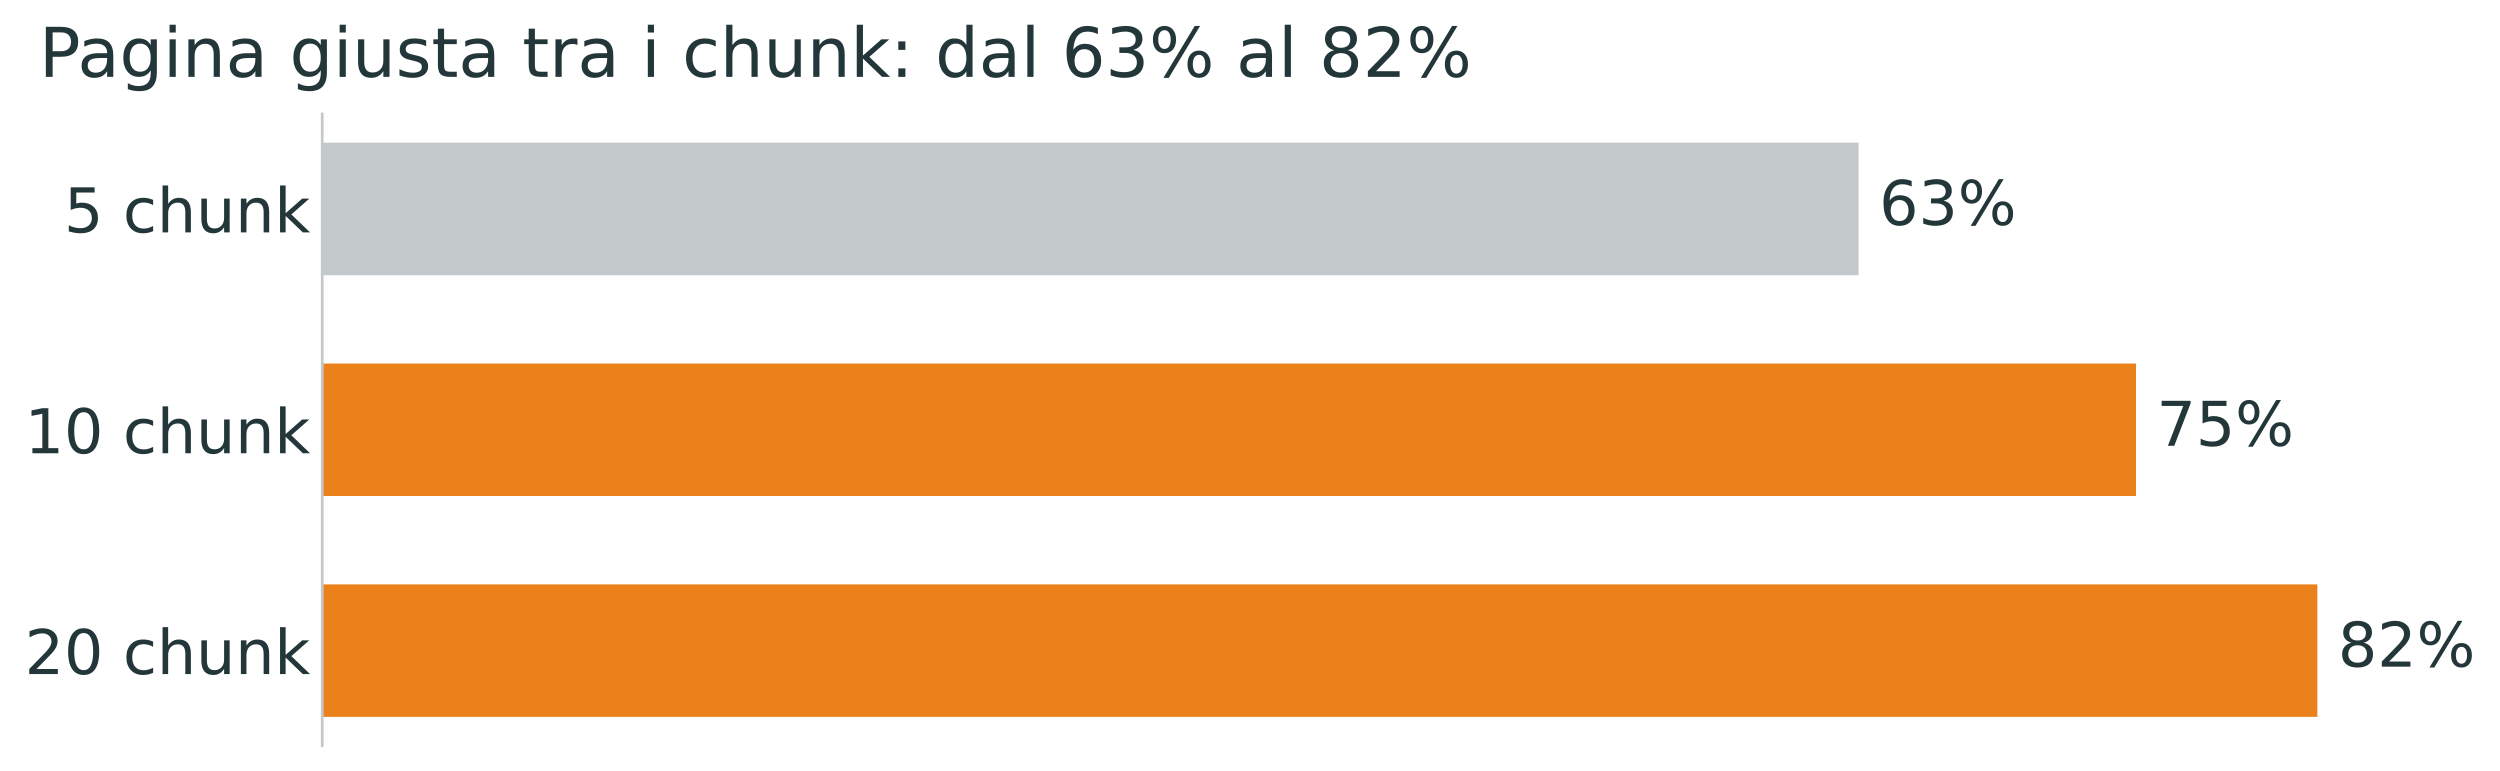
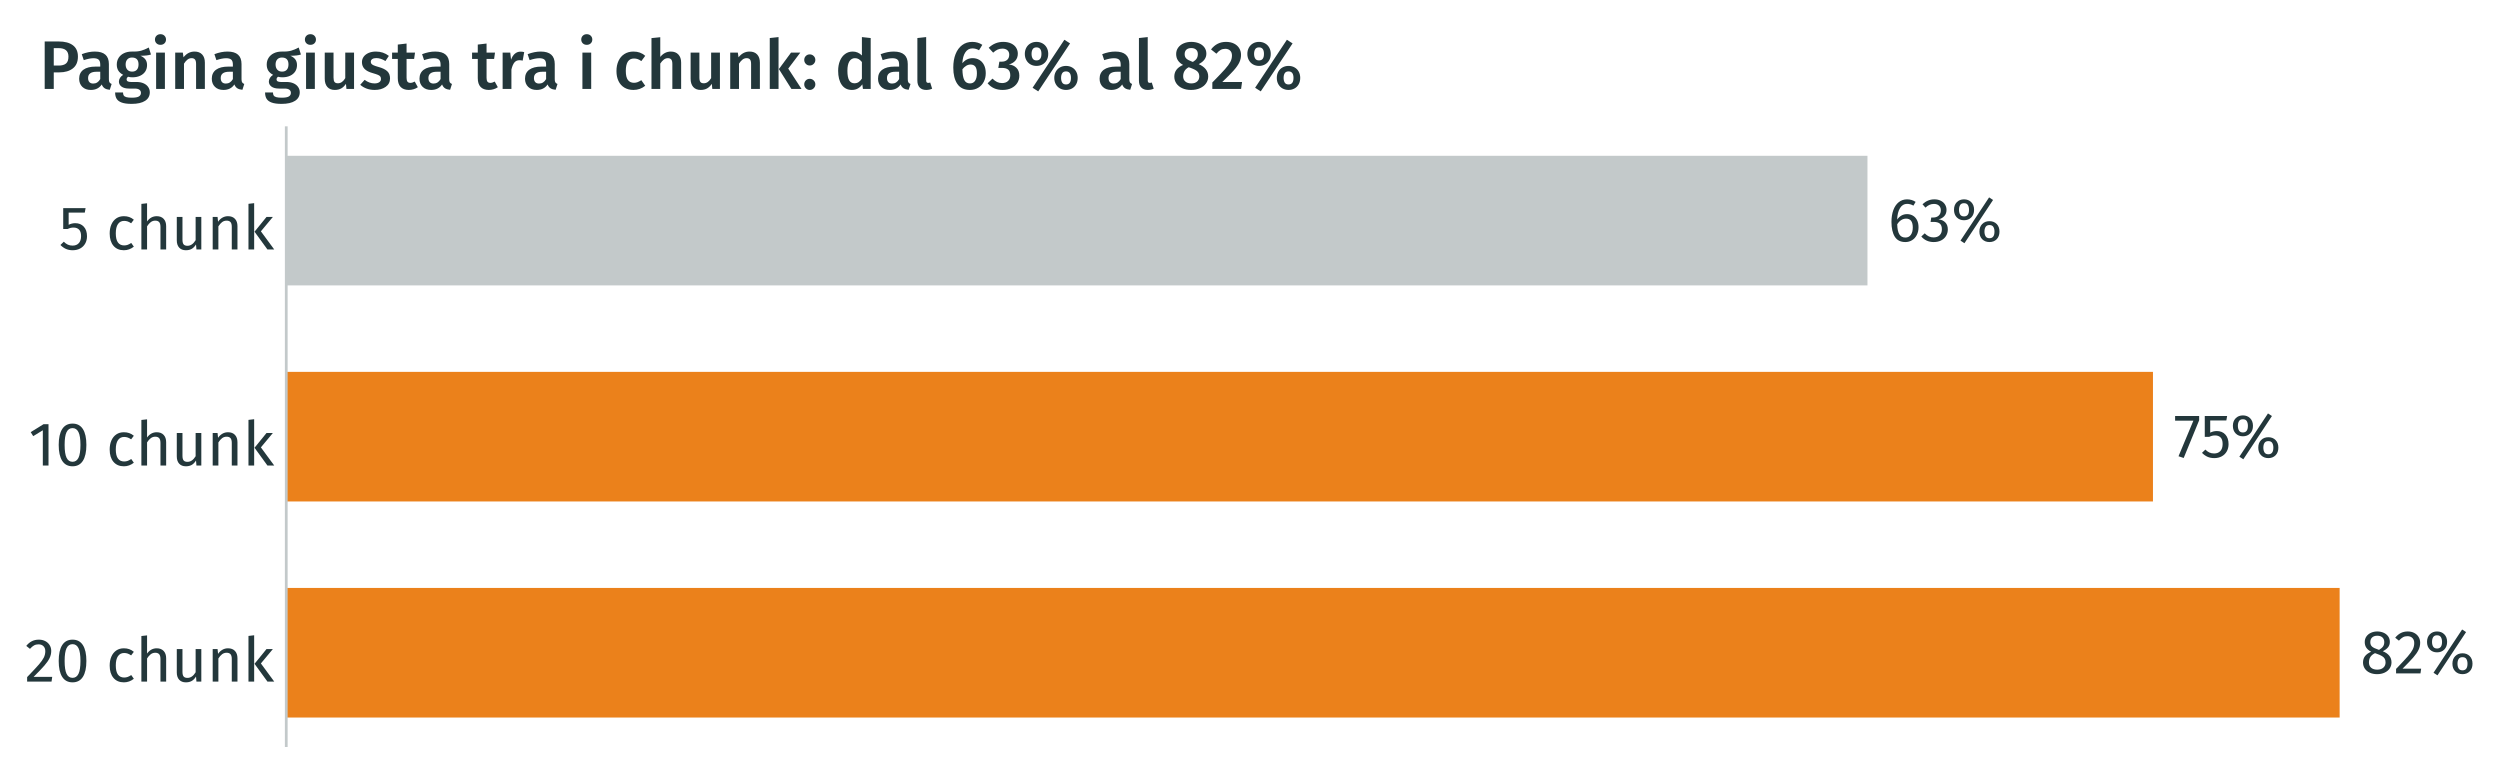
- <svg xmlns="http://www.w3.org/2000/svg" xmlns:xlink="http://www.w3.org/1999/xlink" width="728.286pt" height="224.4pt" viewBox="0 0 728.286 224.4" version="1.1">
+ <svg xmlns="http://www.w3.org/2000/svg" xmlns:xlink="http://www.w3.org/1999/xlink" width="728.248pt" height="224.4pt" viewBox="0 0 728.248 224.4" version="1.1">
  <defs>
    <style type="text/css">*{stroke-linejoin: round; stroke-linecap: butt}</style>
  </defs>
  <g id="figure_1">
    <g id="patch_1">
-       <path d="M 0 224.4  L 728.286 224.4  L 728.286 0  L 0 0  L 0 224.4  z " style="fill: none" />
+       <path d="M 0 224.4  L 728.248 224.4  L 728.248 0  L 0 0  L 0 224.4  z " style="fill: none" />
    </g>
    <g id="axes_1">
      <g id="patch_2">
-         <path d="M 93.868 217.2  L 704.139 217.2  L 704.139 33.202  L 93.868 33.202  L 93.868 217.2  z " style="fill: none" />
+         <path d="M 83.386 217.2  L 711.442 217.2  L 711.442 37.2  L 83.386 37.2  L 83.386 217.2  z " style="fill: none" />
      </g>
      <g id="patch_3">
-         <path d="M 93.868 41.566  L 541.431 41.566  L 541.431 80.166  L 93.868 80.166  z " clip-path="url(#pa145fee4ab)" style="fill: #c3c9ca" />
+         <path d="M 83.386 45.382  L 543.992 45.382  L 543.992 83.144  L 83.386 83.144  z " clip-path="url(#pa97e577c46)" style="fill: #c3c9ca" />
      </g>
      <g id="patch_4">
-         <path d="M 93.868 105.9  L 622.241 105.9  L 622.241 144.501  L 93.868 144.501  z " clip-path="url(#pa145fee4ab)" style="fill: #eb811b" />
+         <path d="M 83.386 108.319  L 627.157 108.319  L 627.157 146.081  L 83.386 146.081  z " clip-path="url(#pa97e577c46)" style="fill: #eb811b" />
      </g>
      <g id="patch_5">
-         <path d="M 93.868 170.235  L 675.079 170.235  L 675.079 208.836  L 93.868 208.836  z " clip-path="url(#pa145fee4ab)" style="fill: #eb811b" />
+         <path d="M 83.386 171.256  L 681.534 171.256  L 681.534 209.018  L 83.386 209.018  z " clip-path="url(#pa97e577c46)" style="fill: #eb811b" />
      </g>
      <g id="matplotlib.axis_1">
        <g id="ytick_1">
          <g id="line2d_1" />
          <g id="text_1">
-             <g style="fill: #23373b" transform="translate(18.6525 67.70459) scale(0.18 -0.18)">
+             <g style="fill: #23373b" transform="translate(17.13656 72.67827) scale(0.18 -0.18)">
              <defs>
-                 <path id="DejaVuSans-18" d="M 691 4666  L 3169 4666  L 3169 4134  L 1269 4134  L 1269 2991  Q 1406 3038 1543 3061  Q 1681 3084 1819 3084  Q 2600 3084 3056 2656  Q 3513 2228 3513 1497  Q 3513 744 3044 326  Q 2575 -91 1722 -91  Q 1428 -91 1123 -41  Q 819 9 494 109  L 494 744  Q 775 591 1075 516  Q 1375 441 1709 441  Q 2250 441 2565 725  Q 2881 1009 2881 1497  Q 2881 1984 2565 2268  Q 2250 2553 1709 2553  Q 1456 2553 1204 2497  Q 953 2441 691 2322  L 691 4666  z " transform="scale(0.015625)" />
-                 <path id="DejaVuSans-3" transform="scale(0.015625)" />
-                 <path id="DejaVuSans-46" d="M 3122 3366  L 3122 2828  Q 2878 2963 2633 3030  Q 2388 3097 2138 3097  Q 1578 3097 1268 2742  Q 959 2388 959 1747  Q 959 1106 1268 751  Q 1578 397 2138 397  Q 2388 397 2633 464  Q 2878 531 3122 666  L 3122 134  Q 2881 22 2623 -34  Q 2366 -91 2075 -91  Q 1284 -91 818 406  Q 353 903 353 1747  Q 353 2603 823 3093  Q 1294 3584 2113 3584  Q 2378 3584 2631 3529  Q 2884 3475 3122 3366  z " transform="scale(0.015625)" />
-                 <path id="DejaVuSans-4b" d="M 3513 2113  L 3513 0  L 2938 0  L 2938 2094  Q 2938 2591 2744 2837  Q 2550 3084 2163 3084  Q 1697 3084 1428 2787  Q 1159 2491 1159 1978  L 1159 0  L 581 0  L 581 4863  L 1159 4863  L 1159 2956  Q 1366 3272 1645 3428  Q 1925 3584 2291 3584  Q 2894 3584 3203 3211  Q 3513 2838 3513 2113  z " transform="scale(0.015625)" />
-                 <path id="DejaVuSans-58" d="M 544 1381  L 544 3500  L 1119 3500  L 1119 1403  Q 1119 906 1312 657  Q 1506 409 1894 409  Q 2359 409 2629 706  Q 2900 1003 2900 1516  L 2900 3500  L 3475 3500  L 3475 0  L 2900 0  L 2900 538  Q 2691 219 2414 64  Q 2138 -91 1772 -91  Q 1169 -91 856 284  Q 544 659 544 1381  z M 1991 3584  L 1991 3584  z " transform="scale(0.015625)" />
-                 <path id="DejaVuSans-51" d="M 3513 2113  L 3513 0  L 2938 0  L 2938 2094  Q 2938 2591 2744 2837  Q 2550 3084 2163 3084  Q 1697 3084 1428 2787  Q 1159 2491 1159 1978  L 1159 0  L 581 0  L 581 3500  L 1159 3500  L 1159 2956  Q 1366 3272 1645 3428  Q 1925 3584 2291 3584  Q 2894 3584 3203 3211  Q 3513 2838 3513 2113  z " transform="scale(0.015625)" />
-                 <path id="DejaVuSans-4e" d="M 581 4863  L 1159 4863  L 1159 1991  L 2875 3500  L 3609 3500  L 1753 1863  L 3688 0  L 2938 0  L 1159 1709  L 1159 0  L 581 0  L 581 4863  z " transform="scale(0.015625)" />
+                 <path id="FiraSans-Regular-88c" d="M 2688 3821  L 1018 3821  L 1018 2560  Q 1344 2726 1702 2726  Q 2253 2726 2585 2364  Q 2918 2003 2918 1370  Q 2918 947 2732 617  Q 2547 288 2211 105  Q 1875 -77 1434 -77  Q 1043 -77 736 60  Q 429 198 166 467  L 512 806  Q 717 602 934 502  Q 1152 403 1427 403  Q 1837 403 2070 659  Q 2304 915 2304 1382  Q 2304 1850 2093 2061  Q 1882 2272 1523 2272  Q 1357 2272 1216 2237  Q 1075 2202 915 2125  L 454 2125  L 454 4282  L 2771 4282  L 2688 3821  z " transform="scale(0.015625)" />
+                 <path id="FiraSans-Regular-3" transform="scale(0.015625)" />
+                 <path id="FiraSans-Regular-18c" d="M 1837 3450  Q 2138 3450 2387 3363  Q 2637 3277 2867 3085  L 2586 2714  Q 2406 2842 2236 2902  Q 2067 2963 1862 2963  Q 1453 2963 1225 2636  Q 998 2310 998 1670  Q 998 1030 1222 726  Q 1446 422 1862 422  Q 2061 422 2227 483  Q 2394 544 2598 678  L 2867 294  Q 2406 -77 1837 -77  Q 1152 -77 758 384  Q 365 845 365 1658  Q 365 2195 544 2598  Q 723 3002 1052 3226  Q 1382 3450 1837 3450  z " transform="scale(0.015625)" />
+                 <path id="FiraSans-Regular-1ee" d="M 2176 3450  Q 2637 3450 2896 3174  Q 3155 2899 3155 2419  L 3155 0  L 2566 0  L 2566 2336  Q 2566 2694 2428 2841  Q 2291 2989 2029 2989  Q 1766 2989 1561 2835  Q 1357 2682 1178 2400  L 1178 0  L 589 0  L 589 4723  L 1178 4787  L 1178 2906  Q 1574 3450 2176 3450  z " transform="scale(0.015625)" />
+                 <path id="FiraSans-Regular-2b2" d="M 3091 0  L 2586 0  L 2541 525  Q 2349 211 2099 67  Q 1850 -77 1491 -77  Q 1050 -77 800 192  Q 550 461 550 954  L 550 3373  L 1139 3373  L 1139 1018  Q 1139 672 1260 528  Q 1382 384 1658 384  Q 2150 384 2502 966  L 2502 3373  L 3091 3373  L 3091 0  z " transform="scale(0.015625)" />
+                 <path id="FiraSans-Regular-236" d="M 2176 3450  Q 2637 3450 2896 3174  Q 3155 2899 3155 2419  L 3155 0  L 2566 0  L 2566 2336  Q 2566 2694 2432 2841  Q 2298 2989 2035 2989  Q 1766 2989 1561 2835  Q 1357 2682 1178 2394  L 1178 0  L 589 0  L 589 3373  L 1094 3373  L 1146 2874  Q 1325 3142 1590 3296  Q 1856 3450 2176 3450  z " transform="scale(0.015625)" />
+                 <path id="FiraSans-Regular-218" d="M 1178 0  L 589 0  L 589 4730  L 1178 4800  L 1178 0  z M 1875 1882  L 3258 0  L 2554 0  L 1216 1843  L 2458 3373  L 3117 3373  L 1875 1882  z " transform="scale(0.015625)" />
              </defs>
-               <use xlink:href="#DejaVuSans-18" />
-               <use xlink:href="#DejaVuSans-3" transform="translate(63.625 0)" />
-               <use xlink:href="#DejaVuSans-46" transform="translate(95.40625 0)" />
-               <use xlink:href="#DejaVuSans-4b" transform="translate(150.3906 0)" />
-               <use xlink:href="#DejaVuSans-58" transform="translate(213.7656 0)" />
-               <use xlink:href="#DejaVuSans-51" transform="translate(277.1406 0)" />
-               <use xlink:href="#DejaVuSans-4e" transform="translate(340.5156 0)" />
+               <use xlink:href="#FiraSans-Regular-88c" />
+               <use xlink:href="#FiraSans-Regular-3" transform="translate(50.09375 0)" />
+               <use xlink:href="#FiraSans-Regular-18c" transform="translate(76.59375 0)" />
+               <use xlink:href="#FiraSans-Regular-1ee" transform="translate(124.3906 0)" />
+               <use xlink:href="#FiraSans-Regular-2b2" transform="translate(182.2969 0)" />
+               <use xlink:href="#FiraSans-Regular-236" transform="translate(239.7969 0)" />
+               <use xlink:href="#FiraSans-Regular-218" transform="translate(297.7031 0)" />
            </g>
          </g>
        </g>
        <g id="ytick_2">
          <g id="line2d_2" />
          <g id="text_2">
-             <g style="fill: #23373b" transform="translate(7.2 132.0394) scale(0.18 -0.18)">
+             <g style="fill: #23373b" transform="translate(8.316563 135.615) scale(0.18 -0.18)">
              <defs>
-                 <path id="DejaVuSans-14" d="M 794 531  L 1825 531  L 1825 4091  L 703 3866  L 703 4441  L 1819 4666  L 2450 4666  L 2450 531  L 3481 531  L 3481 0  L 794 0  L 794 531  z " transform="scale(0.015625)" />
-                 <path id="DejaVuSans-13" d="M 2034 4250  Q 1547 4250 1301 3770  Q 1056 3291 1056 2328  Q 1056 1369 1301 889  Q 1547 409 2034 409  Q 2525 409 2770 889  Q 3016 1369 3016 2328  Q 3016 3291 2770 3770  Q 2525 4250 2034 4250  z M 2034 4750  Q 2819 4750 3233 4129  Q 3647 3509 3647 2328  Q 3647 1150 3233 529  Q 2819 -91 2034 -91  Q 1250 -91 836 529  Q 422 1150 422 2328  Q 422 3509 836 4129  Q 1250 4750 2034 4750  z " transform="scale(0.015625)" />
+                 <path id="FiraSans-Regular-87c" d="M 2067 0  L 1478 0  L 1478 3654  L 480 3046  L 224 3462  L 1549 4282  L 2067 4282  L 2067 0  z " transform="scale(0.015625)" />
+                 <path id="FiraSans-Regular-874" d="M 1786 4346  Q 2496 4346 2857 3779  Q 3219 3213 3219 2138  Q 3219 1062 2857 492  Q 2496 -77 1786 -77  Q 1075 -77 713 492  Q 352 1062 352 2138  Q 352 3213 713 3779  Q 1075 4346 1786 4346  z M 1786 3878  Q 1370 3878 1168 3468  Q 966 3059 966 2138  Q 966 1216 1168 803  Q 1370 390 1786 390  Q 2195 390 2400 803  Q 2605 1216 2605 2138  Q 2605 3053 2400 3465  Q 2195 3878 1786 3878  z " transform="scale(0.015625)" />
              </defs>
-               <use xlink:href="#DejaVuSans-14" />
-               <use xlink:href="#DejaVuSans-13" transform="translate(63.625 0)" />
-               <use xlink:href="#DejaVuSans-3" transform="translate(127.25 0)" />
-               <use xlink:href="#DejaVuSans-46" transform="translate(159.0312 0)" />
-               <use xlink:href="#DejaVuSans-4b" transform="translate(214.0156 0)" />
-               <use xlink:href="#DejaVuSans-58" transform="translate(277.3906 0)" />
-               <use xlink:href="#DejaVuSans-51" transform="translate(340.7656 0)" />
-               <use xlink:href="#DejaVuSans-4e" transform="translate(404.1406 0)" />
+               <use xlink:href="#FiraSans-Regular-87c" />
+               <use xlink:href="#FiraSans-Regular-874" transform="translate(43.29688 0)" />
+               <use xlink:href="#FiraSans-Regular-3" transform="translate(99.09375 0)" />
+               <use xlink:href="#FiraSans-Regular-18c" transform="translate(125.5938 0)" />
+               <use xlink:href="#FiraSans-Regular-1ee" transform="translate(173.3906 0)" />
+               <use xlink:href="#FiraSans-Regular-2b2" transform="translate(231.2969 0)" />
+               <use xlink:href="#FiraSans-Regular-236" transform="translate(288.7969 0)" />
+               <use xlink:href="#FiraSans-Regular-218" transform="translate(346.7031 0)" />
            </g>
          </g>
        </g>
        <g id="ytick_3">
          <g id="line2d_3" />
          <g id="text_3">
-             <g style="fill: #23373b" transform="translate(7.2 196.3742) scale(0.18 -0.18)">
+             <g style="fill: #23373b" transform="translate(7.2 198.5517) scale(0.18 -0.18)">
              <defs>
-                 <path id="DejaVuSans-15" d="M 1228 531  L 3431 531  L 3431 0  L 469 0  L 469 531  Q 828 903 1448 1529  Q 2069 2156 2228 2338  Q 2531 2678 2651 2914  Q 2772 3150 2772 3378  Q 2772 3750 2511 3984  Q 2250 4219 1831 4219  Q 1534 4219 1204 4116  Q 875 4013 500 3803  L 500 4441  Q 881 4594 1212 4672  Q 1544 4750 1819 4750  Q 2544 4750 2975 4387  Q 3406 4025 3406 3419  Q 3406 3131 3298 2873  Q 3191 2616 2906 2266  Q 2828 2175 2409 1742  Q 1991 1309 1228 531  z " transform="scale(0.015625)" />
+                 <path id="FiraSans-Regular-880" d="M 1459 4346  Q 1843 4346 2134 4192  Q 2426 4038 2586 3772  Q 2746 3507 2746 3174  Q 2746 2784 2570 2425  Q 2394 2067 2029 1651  Q 1664 1235 922 493  L 2848 493  L 2778 0  L 250 0  L 250 467  Q 1107 1357 1465 1769  Q 1824 2182 1977 2489  Q 2131 2797 2131 3149  Q 2131 3482 1939 3670  Q 1747 3859 1427 3859  Q 1165 3859 966 3750  Q 768 3642 544 3392  L 160 3699  Q 422 4026 742 4186  Q 1062 4346 1459 4346  z " transform="scale(0.015625)" />
              </defs>
-               <use xlink:href="#DejaVuSans-15" />
-               <use xlink:href="#DejaVuSans-13" transform="translate(63.625 0)" />
-               <use xlink:href="#DejaVuSans-3" transform="translate(127.25 0)" />
-               <use xlink:href="#DejaVuSans-46" transform="translate(159.0312 0)" />
-               <use xlink:href="#DejaVuSans-4b" transform="translate(214.0156 0)" />
-               <use xlink:href="#DejaVuSans-58" transform="translate(277.3906 0)" />
-               <use xlink:href="#DejaVuSans-51" transform="translate(340.7656 0)" />
-               <use xlink:href="#DejaVuSans-4e" transform="translate(404.1406 0)" />
+               <use xlink:href="#FiraSans-Regular-880" />
+               <use xlink:href="#FiraSans-Regular-874" transform="translate(49.5 0)" />
+               <use xlink:href="#FiraSans-Regular-3" transform="translate(105.2969 0)" />
+               <use xlink:href="#FiraSans-Regular-18c" transform="translate(131.7969 0)" />
+               <use xlink:href="#FiraSans-Regular-1ee" transform="translate(179.5938 0)" />
+               <use xlink:href="#FiraSans-Regular-2b2" transform="translate(237.5 0)" />
+               <use xlink:href="#FiraSans-Regular-236" transform="translate(295 0)" />
+               <use xlink:href="#FiraSans-Regular-218" transform="translate(352.9062 0)" />
            </g>
          </g>
        </g>
      </g>
      <g id="patch_6">
-         <path d="M 93.868 217.2  L 93.868 33.202  " style="fill: none; stroke: #c3c9ca; stroke-width: 0.8; stroke-linejoin: miter; stroke-linecap: square" />
+         <path d="M 83.386 217.2  L 83.386 37.2  " style="fill: none; stroke: #c3c9ca; stroke-width: 0.8; stroke-linejoin: miter; stroke-linecap: square" />
      </g>
      <g id="text_4">
-         <g style="fill: #23373b" transform="translate(547.4313 65.54178) scale(0.18 -0.18)">
+         <g style="fill: #23373b" transform="translate(549.9921 70.29327) scale(0.18 -0.18)">
          <defs>
-             <path id="DejaVuSans-19" d="M 2113 2584  Q 1688 2584 1439 2293  Q 1191 2003 1191 1497  Q 1191 994 1439 701  Q 1688 409 2113 409  Q 2538 409 2786 701  Q 3034 994 3034 1497  Q 3034 2003 2786 2293  Q 2538 2584 2113 2584  z M 3366 4563  L 3366 3988  Q 3128 4100 2886 4159  Q 2644 4219 2406 4219  Q 1781 4219 1451 3797  Q 1122 3375 1075 2522  Q 1259 2794 1537 2939  Q 1816 3084 2150 3084  Q 2853 3084 3261 2657  Q 3669 2231 3669 1497  Q 3669 778 3244 343  Q 2819 -91 2113 -91  Q 1303 -91 875 529  Q 447 1150 447 2328  Q 447 3434 972 4092  Q 1497 4750 2381 4750  Q 2619 4750 2861 4703  Q 3103 4656 3366 4563  z " transform="scale(0.015625)" />
-             <path id="DejaVuSans-16" d="M 2597 2516  Q 3050 2419 3304 2112  Q 3559 1806 3559 1356  Q 3559 666 3084 287  Q 2609 -91 1734 -91  Q 1441 -91 1130 -33  Q 819 25 488 141  L 488 750  Q 750 597 1062 519  Q 1375 441 1716 441  Q 2309 441 2620 675  Q 2931 909 2931 1356  Q 2931 1769 2642 2001  Q 2353 2234 1838 2234  L 1294 2234  L 1294 2753  L 1863 2753  Q 2328 2753 2575 2939  Q 2822 3125 2822 3475  Q 2822 3834 2567 4026  Q 2313 4219 1838 4219  Q 1578 4219 1281 4162  Q 984 4106 628 3988  L 628 4550  Q 988 4650 1302 4700  Q 1616 4750 1894 4750  Q 2613 4750 3031 4423  Q 3450 4097 3450 3541  Q 3450 3153 3228 2886  Q 3006 2619 2597 2516  z " transform="scale(0.015625)" />
-             <path id="DejaVuSans-8" d="M 4653 2053  Q 4381 2053 4226 1822  Q 4072 1591 4072 1178  Q 4072 772 4226 539  Q 4381 306 4653 306  Q 4919 306 5073 539  Q 5228 772 5228 1178  Q 5228 1588 5073 1820  Q 4919 2053 4653 2053  z M 4653 2450  Q 5147 2450 5437 2106  Q 5728 1763 5728 1178  Q 5728 594 5436 251  Q 5144 -91 4653 -91  Q 4153 -91 3862 251  Q 3572 594 3572 1178  Q 3572 1766 3864 2108  Q 4156 2450 4653 2450  z M 1428 4353  Q 1159 4353 1004 4120  Q 850 3888 850 3481  Q 850 3069 1003 2837  Q 1156 2606 1428 2606  Q 1700 2606 1854 2837  Q 2009 3069 2009 3481  Q 2009 3884 1853 4118  Q 1697 4353 1428 4353  z M 4250 4750  L 4750 4750  L 1831 -91  L 1331 -91  L 4250 4750  z M 1428 4750  Q 1922 4750 2215 4408  Q 2509 4066 2509 3481  Q 2509 2891 2217 2550  Q 1925 2209 1428 2209  Q 931 2209 642 2551  Q 353 2894 353 3481  Q 353 4063 643 4406  Q 934 4750 1428 4750  z " transform="scale(0.015625)" />
+             <path id="FiraSans-Regular-890" d="M 1971 2816  Q 2298 2816 2566 2662  Q 2835 2509 2995 2201  Q 3155 1894 3155 1453  Q 3155 998 2972 649  Q 2790 301 2480 112  Q 2170 -77 1792 -77  Q 1043 -77 697 476  Q 352 1030 352 2010  Q 352 2707 547 3235  Q 742 3763 1107 4054  Q 1472 4346 1971 4346  Q 2458 4346 2854 4083  L 2624 3693  Q 2323 3878 1965 3878  Q 1504 3878 1235 3436  Q 966 2995 941 2253  Q 1338 2816 1971 2816  z M 1792 390  Q 2163 390 2361 672  Q 2560 954 2560 1434  Q 2560 2349 1869 2349  Q 1587 2349 1350 2192  Q 1114 2035 947 1760  Q 966 1056 1168 723  Q 1370 390 1792 390  z " transform="scale(0.015625)" />
+             <path id="FiraSans-Regular-884" d="M 1440 4346  Q 1837 4346 2121 4198  Q 2406 4051 2556 3801  Q 2707 3552 2707 3258  Q 2707 2867 2480 2614  Q 2253 2362 1875 2272  Q 2304 2234 2573 1965  Q 2842 1696 2842 1235  Q 2842 864 2662 563  Q 2483 262 2150 92  Q 1818 -77 1382 -77  Q 992 -77 665 67  Q 339 211 96 499  L 448 826  Q 659 608 880 505  Q 1101 403 1363 403  Q 1766 403 1996 630  Q 2227 858 2227 1242  Q 2227 1664 2009 1837  Q 1792 2010 1376 2010  L 1056 2010  L 1126 2464  L 1344 2464  Q 1677 2464 1897 2662  Q 2118 2861 2118 3219  Q 2118 3520 1926 3696  Q 1734 3872 1408 3872  Q 1158 3872 950 3782  Q 742 3693 525 3488  L 218 3840  Q 762 4346 1440 4346  z " transform="scale(0.015625)" />
+             <path id="FiraSans-Regular-9d2" d="M 4333 4282  L 1370 -198  L 960 70  L 3923 4550  L 4333 4282  z M 1325 4346  Q 1786 4346 2077 4051  Q 2368 3757 2368 3264  Q 2368 2771 2077 2476  Q 1786 2182 1325 2182  Q 870 2182 579 2476  Q 288 2771 288 3264  Q 288 3757 579 4051  Q 870 4346 1325 4346  z M 1325 3949  Q 1043 3949 924 3757  Q 806 3565 806 3264  Q 806 2970 924 2774  Q 1043 2579 1325 2579  Q 1843 2579 1843 3264  Q 1843 3558 1728 3753  Q 1613 3949 1325 3949  z M 3962 2086  Q 4422 2086 4710 1792  Q 4998 1498 4998 1005  Q 4998 512 4710 217  Q 4422 -77 3962 -77  Q 3501 -77 3209 217  Q 2918 512 2918 1005  Q 2918 1498 3209 1792  Q 3501 2086 3962 2086  z M 3962 1683  Q 3680 1683 3561 1494  Q 3443 1306 3443 1005  Q 3443 710 3561 515  Q 3680 320 3962 320  Q 4480 320 4480 1005  Q 4480 1299 4365 1491  Q 4250 1683 3962 1683  z " transform="scale(0.015625)" />
          </defs>
-           <use xlink:href="#DejaVuSans-19" />
-           <use xlink:href="#DejaVuSans-16" transform="translate(63.625 0)" />
-           <use xlink:href="#DejaVuSans-8" transform="translate(127.25 0)" />
+           <use xlink:href="#FiraSans-Regular-890" />
+           <use xlink:href="#FiraSans-Regular-884" transform="translate(52.29688 0)" />
+           <use xlink:href="#FiraSans-Regular-9d2" transform="translate(102.2031 0)" />
        </g>
      </g>
      <g id="text_5">
-         <g style="fill: #23373b" transform="translate(628.2413 129.8766) scale(0.18 -0.18)">
+         <g style="fill: #23373b" transform="translate(633.1571 133.23) scale(0.18 -0.18)">
          <defs>
-             <path id="DejaVuSans-1a" d="M 525 4666  L 3525 4666  L 3525 4397  L 1831 0  L 1172 0  L 2766 4134  L 525 4134  L 525 4666  z " transform="scale(0.015625)" />
+             <path id="FiraSans-Regular-894" d="M 2650 3840  L 1050 -64  L 512 115  L 2054 3802  L 160 3802  L 160 4282  L 2650 4282  L 2650 3840  z " transform="scale(0.015625)" />
          </defs>
-           <use xlink:href="#DejaVuSans-1a" />
-           <use xlink:href="#DejaVuSans-18" transform="translate(63.625 0)" />
-           <use xlink:href="#DejaVuSans-8" transform="translate(127.25 0)" />
+           <use xlink:href="#FiraSans-Regular-894" />
+           <use xlink:href="#FiraSans-Regular-88c" transform="translate(43.40625 0)" />
+           <use xlink:href="#FiraSans-Regular-9d2" transform="translate(91.5 0)" />
        </g>
      </g>
      <g id="text_6">
-         <g style="fill: #23373b" transform="translate(681.0786 194.2113) scale(0.18 -0.18)">
+         <g style="fill: #23373b" transform="translate(687.5341 196.1667) scale(0.18 -0.18)">
          <defs>
-             <path id="DejaVuSans-1b" d="M 2034 2216  Q 1584 2216 1326 1975  Q 1069 1734 1069 1313  Q 1069 891 1326 650  Q 1584 409 2034 409  Q 2484 409 2743 651  Q 3003 894 3003 1313  Q 3003 1734 2745 1975  Q 2488 2216 2034 2216  z M 1403 2484  Q 997 2584 770 2862  Q 544 3141 544 3541  Q 544 4100 942 4425  Q 1341 4750 2034 4750  Q 2731 4750 3128 4425  Q 3525 4100 3525 3541  Q 3525 3141 3298 2862  Q 3072 2584 2669 2484  Q 3125 2378 3379 2068  Q 3634 1759 3634 1313  Q 3634 634 3220 271  Q 2806 -91 2034 -91  Q 1263 -91 848 271  Q 434 634 434 1313  Q 434 1759 690 2068  Q 947 2378 1403 2484  z M 1172 3481  Q 1172 3119 1398 2916  Q 1625 2713 2034 2713  Q 2441 2713 2670 2916  Q 2900 3119 2900 3481  Q 2900 3844 2670 4047  Q 2441 4250 2034 4250  Q 1625 4250 1398 4047  Q 1172 3844 1172 3481  z " transform="scale(0.015625)" />
+             <path id="FiraSans-Regular-898" d="M 2336 2298  Q 3238 1933 3238 1146  Q 3238 794 3049 515  Q 2861 237 2521 80  Q 2182 -77 1754 -77  Q 1318 -77 985 76  Q 653 230 470 505  Q 288 781 288 1133  Q 288 1530 502 1798  Q 717 2067 1133 2246  Q 794 2419 630 2665  Q 467 2912 467 3245  Q 467 3590 649 3840  Q 832 4090 1129 4218  Q 1427 4346 1766 4346  Q 2099 4346 2396 4224  Q 2694 4102 2880 3856  Q 3066 3610 3066 3264  Q 3066 2944 2886 2713  Q 2707 2483 2336 2298  z M 1766 3904  Q 1434 3904 1238 3731  Q 1043 3558 1043 3238  Q 1043 2931 1232 2771  Q 1421 2611 1837 2477  L 1946 2438  Q 2234 2605 2362 2790  Q 2490 2976 2490 3245  Q 2490 3546 2301 3725  Q 2112 3904 1766 3904  z M 1760 390  Q 2157 390 2390 595  Q 2624 800 2624 1139  Q 2624 1370 2534 1526  Q 2445 1683 2246 1801  Q 2048 1920 1690 2042  L 1530 2099  Q 1210 1946 1056 1712  Q 902 1478 902 1133  Q 902 781 1132 585  Q 1363 390 1760 390  z " transform="scale(0.015625)" />
          </defs>
-           <use xlink:href="#DejaVuSans-1b" />
-           <use xlink:href="#DejaVuSans-15" transform="translate(63.625 0)" />
-           <use xlink:href="#DejaVuSans-8" transform="translate(127.25 0)" />
+           <use xlink:href="#FiraSans-Regular-898" />
+           <use xlink:href="#FiraSans-Regular-880" transform="translate(54.09375 0)" />
+           <use xlink:href="#FiraSans-Regular-9d2" transform="translate(103.5938 0)" />
        </g>
      </g>
    </g>
    <g id="text_7">
-       <g style="fill: #23373b" transform="translate(11.39976 22.39688) scale(0.2 -0.2)">
+       <g style="fill: #23373b" transform="translate(11.39976 25.9) scale(0.2 -0.2)">
        <defs>
-           <path id="DejaVuSans-33" d="M 1259 4147  L 1259 2394  L 2053 2394  Q 2494 2394 2734 2622  Q 2975 2850 2975 3272  Q 2975 3691 2734 3919  Q 2494 4147 2053 4147  L 1259 4147  z M 628 4666  L 2053 4666  Q 2838 4666 3239 4311  Q 3641 3956 3641 3272  Q 3641 2581 3239 2228  Q 2838 1875 2053 1875  L 1259 1875  L 1259 0  L 628 0  L 628 4666  z " transform="scale(0.015625)" />
-           <path id="DejaVuSans-44" d="M 2194 1759  Q 1497 1759 1228 1600  Q 959 1441 959 1056  Q 959 750 1161 570  Q 1363 391 1709 391  Q 2188 391 2477 730  Q 2766 1069 2766 1631  L 2766 1759  L 2194 1759  z M 3341 1997  L 3341 0  L 2766 0  L 2766 531  Q 2569 213 2275 61  Q 1981 -91 1556 -91  Q 1019 -91 701 211  Q 384 513 384 1019  Q 384 1609 779 1909  Q 1175 2209 1959 2209  L 2766 2209  L 2766 2266  Q 2766 2663 2505 2880  Q 2244 3097 1772 3097  Q 1472 3097 1187 3025  Q 903 2953 641 2809  L 641 3341  Q 956 3463 1253 3523  Q 1550 3584 1831 3584  Q 2591 3584 2966 3190  Q 3341 2797 3341 1997  z " transform="scale(0.015625)" />
-           <path id="DejaVuSans-4a" d="M 2906 1791  Q 2906 2416 2648 2759  Q 2391 3103 1925 3103  Q 1463 3103 1205 2759  Q 947 2416 947 1791  Q 947 1169 1205 825  Q 1463 481 1925 481  Q 2391 481 2648 825  Q 2906 1169 2906 1791  z M 3481 434  Q 3481 -459 3084 -895  Q 2688 -1331 1869 -1331  Q 1566 -1331 1297 -1286  Q 1028 -1241 775 -1147  L 775 -588  Q 1028 -725 1275 -790  Q 1522 -856 1778 -856  Q 2344 -856 2625 -561  Q 2906 -266 2906 331  L 2906 616  Q 2728 306 2450 153  Q 2172 0 1784 0  Q 1141 0 747 490  Q 353 981 353 1791  Q 353 2603 747 3093  Q 1141 3584 1784 3584  Q 2172 3584 2450 3431  Q 2728 3278 2906 2969  L 2906 3500  L 3481 3500  L 3481 434  z " transform="scale(0.015625)" />
-           <path id="DejaVuSans-4c" d="M 603 3500  L 1178 3500  L 1178 0  L 603 0  L 603 3500  z M 603 4863  L 1178 4863  L 1178 4134  L 603 4134  L 603 4863  z " transform="scale(0.015625)" />
-           <path id="DejaVuSans-56" d="M 2834 3397  L 2834 2853  Q 2591 2978 2328 3040  Q 2066 3103 1784 3103  Q 1356 3103 1142 2972  Q 928 2841 928 2578  Q 928 2378 1081 2264  Q 1234 2150 1697 2047  L 1894 2003  Q 2506 1872 2764 1633  Q 3022 1394 3022 966  Q 3022 478 2636 193  Q 2250 -91 1575 -91  Q 1294 -91 989 -36  Q 684 19 347 128  L 347 722  Q 666 556 975 473  Q 1284 391 1588 391  Q 1994 391 2212 530  Q 2431 669 2431 922  Q 2431 1156 2273 1281  Q 2116 1406 1581 1522  L 1381 1569  Q 847 1681 609 1914  Q 372 2147 372 2553  Q 372 3047 722 3315  Q 1072 3584 1716 3584  Q 2034 3584 2315 3537  Q 2597 3491 2834 3397  z " transform="scale(0.015625)" />
-           <path id="DejaVuSans-57" d="M 1172 4494  L 1172 3500  L 2356 3500  L 2356 3053  L 1172 3053  L 1172 1153  Q 1172 725 1289 603  Q 1406 481 1766 481  L 2356 481  L 2356 0  L 1766 0  Q 1100 0 847 248  Q 594 497 594 1153  L 594 3053  L 172 3053  L 172 3500  L 594 3500  L 594 4494  L 1172 4494  z " transform="scale(0.015625)" />
-           <path id="DejaVuSans-55" d="M 2631 2963  Q 2534 3019 2420 3045  Q 2306 3072 2169 3072  Q 1681 3072 1420 2755  Q 1159 2438 1159 1844  L 1159 0  L 581 0  L 581 3500  L 1159 3500  L 1159 2956  Q 1341 3275 1631 3429  Q 1922 3584 2338 3584  Q 2397 3584 2469 3576  Q 2541 3569 2628 3553  L 2631 2963  z " transform="scale(0.015625)" />
-           <path id="DejaVuSans-1d" d="M 750 794  L 1409 794  L 1409 0  L 750 0  L 750 794  z M 750 3309  L 1409 3309  L 1409 2516  L 750 2516  L 750 3309  z " transform="scale(0.015625)" />
-           <path id="DejaVuSans-47" d="M 2906 2969  L 2906 4863  L 3481 4863  L 3481 0  L 2906 0  L 2906 525  Q 2725 213 2448 61  Q 2172 -91 1784 -91  Q 1150 -91 751 415  Q 353 922 353 1747  Q 353 2572 751 3078  Q 1150 3584 1784 3584  Q 2172 3584 2448 3432  Q 2725 3281 2906 2969  z M 947 1747  Q 947 1113 1208 752  Q 1469 391 1925 391  Q 2381 391 2643 752  Q 2906 1113 2906 1747  Q 2906 2381 2643 2742  Q 2381 3103 1925 3103  Q 1469 3103 1208 2742  Q 947 2381 947 1747  z " transform="scale(0.015625)" />
-           <path id="DejaVuSans-4f" d="M 603 4863  L 1178 4863  L 1178 0  L 603 0  L 603 4863  z " transform="scale(0.015625)" />
+           <path id="FiraSans-Medium-e5" d="M 1824 4422  Q 2675 4422 3145 4070  Q 3616 3718 3616 3014  Q 3616 2278 3142 1910  Q 2669 1542 1882 1542  L 1363 1542  L 1363 0  L 518 0  L 518 4422  L 1824 4422  z M 1818 2176  Q 2272 2176 2502 2365  Q 2733 2554 2733 3014  Q 2733 3802 1818 3802  L 1363 3802  L 1363 2176  L 1818 2176  z " transform="scale(0.015625)" />
+           <path id="FiraSans-Medium-15a" d="M 2976 896  Q 2976 698 3037 605  Q 3098 512 3232 461  L 3059 -83  Q 2765 -58 2585 57  Q 2406 173 2310 416  Q 1971 -96 1293 -96  Q 794 -96 499 192  Q 205 480 205 947  Q 205 1498 601 1789  Q 998 2080 1741 2080  L 2170 2080  L 2170 2272  Q 2170 2598 2019 2729  Q 1869 2861 1536 2861  Q 1171 2861 634 2682  L 448 3238  Q 1082 3482 1670 3482  Q 2976 3482 2976 2317  L 2976 896  z M 1517 499  Q 1933 499 2170 915  L 2170 1600  L 1830 1600  Q 1037 1600 1037 1011  Q 1037 768 1158 633  Q 1280 499 1517 499  z " transform="scale(0.015625)" />
+           <path id="FiraSans-Medium-1d9" d="M 3437 3206  Q 3110 3091 2458 3091  Q 2771 2950 2921 2742  Q 3072 2534 3072 2221  Q 3072 1888 2909 1632  Q 2746 1376 2435 1229  Q 2125 1082 1709 1082  Q 1478 1082 1306 1133  Q 1165 1037 1165 883  Q 1165 646 1574 646  L 2093 646  Q 2464 646 2742 524  Q 3021 403 3174 182  Q 3328 -38 3328 -314  Q 3328 -826 2893 -1110  Q 2458 -1395 1638 -1395  Q 1050 -1395 714 -1273  Q 378 -1152 237 -921  Q 96 -691 96 -333  L 832 -333  Q 832 -512 899 -614  Q 966 -717 1142 -768  Q 1318 -819 1651 -819  Q 2118 -819 2310 -704  Q 2502 -589 2502 -371  Q 2502 -179 2355 -73  Q 2208 32 1926 32  L 1414 32  Q 934 32 691 217  Q 448 403 448 685  Q 448 864 553 1030  Q 659 1197 845 1312  Q 538 1472 394 1705  Q 250 1939 250 2266  Q 250 2630 429 2905  Q 608 3181 925 3331  Q 1242 3482 1651 3482  Q 2189 3469 2518 3561  Q 2848 3654 3232 3859  L 3437 3206  z M 1664 2925  Q 1389 2925 1232 2749  Q 1075 2573 1075 2278  Q 1075 1971 1235 1792  Q 1395 1613 1677 1613  Q 1971 1613 2124 1789  Q 2278 1965 2278 2285  Q 2278 2925 1664 2925  z " transform="scale(0.015625)" />
+           <path id="FiraSans-Medium-1f9" d="M 883 5101  Q 1114 5101 1258 4957  Q 1402 4813 1402 4602  Q 1402 4390 1258 4249  Q 1114 4109 883 4109  Q 659 4109 515 4249  Q 371 4390 371 4602  Q 371 4813 515 4957  Q 659 5101 883 5101  z M 1299 0  L 480 0  L 480 3386  L 1299 3386  L 1299 0  z " transform="scale(0.015625)" />
+           <path id="FiraSans-Medium-236" d="M 2285 3482  Q 2739 3482 2992 3210  Q 3245 2938 3245 2451  L 3245 0  L 2426 0  L 2426 2323  Q 2426 2624 2320 2745  Q 2214 2867 2010 2867  Q 1798 2867 1628 2736  Q 1459 2605 1299 2355  L 1299 0  L 480 0  L 480 3386  L 1190 3386  L 1254 2944  Q 1670 3482 2285 3482  z " transform="scale(0.015625)" />
+           <path id="FiraSans-Medium-3" transform="scale(0.015625)" />
+           <path id="FiraSans-Medium-2b2" d="M 3174 0  L 2464 0  L 2419 474  Q 2227 186 1977 45  Q 1728 -96 1382 -96  Q 928 -96 685 182  Q 442 461 442 954  L 442 3386  L 1261 3386  L 1261 1056  Q 1261 762 1357 643  Q 1453 525 1670 525  Q 2074 525 2355 1005  L 2355 3386  L 3174 3386  L 3174 0  z " transform="scale(0.015625)" />
+           <path id="FiraSans-Medium-28f" d="M 1562 3482  Q 2246 3482 2765 3078  L 2445 2598  Q 2010 2874 1594 2874  Q 1350 2874 1216 2781  Q 1082 2688 1082 2534  Q 1082 2419 1139 2342  Q 1197 2266 1347 2198  Q 1498 2131 1792 2048  Q 2342 1901 2608 1657  Q 2874 1414 2874 979  Q 2874 474 2464 189  Q 2054 -96 1446 -96  Q 1030 -96 688 32  Q 346 160 96 384  L 506 845  Q 947 512 1427 512  Q 1702 512 1865 621  Q 2029 730 2029 922  Q 2029 1069 1968 1155  Q 1907 1242 1750 1309  Q 1594 1376 1261 1472  Q 742 1613 499 1865  Q 256 2118 256 2496  Q 256 2778 419 3002  Q 582 3226 880 3354  Q 1178 3482 1562 3482  z " transform="scale(0.015625)" />
+           <path id="FiraSans-Medium-29d" d="M 2432 160  Q 2253 32 2032 -32  Q 1811 -96 1581 -96  Q 1082 -90 822 188  Q 563 467 563 1011  L 563 2797  L 32 2797  L 32 3386  L 563 3386  L 563 4134  L 1382 4230  L 1382 3386  L 2170 3386  L 2086 2797  L 1382 2797  L 1382 1030  Q 1382 781 1468 672  Q 1555 563 1741 563  Q 1926 563 2144 685  L 2432 160  z " transform="scale(0.015625)" />
+           <path id="FiraSans-Medium-27f" d="M 2150 3475  Q 2336 3475 2490 3430  L 2349 2637  Q 2195 2675 2048 2675  Q 1747 2675 1574 2460  Q 1402 2246 1299 1805  L 1299 0  L 480 0  L 480 3386  L 1190 3386  L 1267 2720  Q 1389 3085 1619 3280  Q 1850 3475 2150 3475  z " transform="scale(0.015625)" />
+           <path id="FiraSans-Medium-18c" d="M 1856 3482  Q 2189 3482 2454 3386  Q 2720 3290 2957 3085  L 2592 2592  Q 2419 2720 2259 2777  Q 2099 2835 1907 2835  Q 1146 2835 1146 1677  Q 1146 1088 1344 829  Q 1542 570 1907 570  Q 2086 570 2236 627  Q 2387 685 2592 813  L 2957 294  Q 2477 -96 1862 -96  Q 1376 -96 1017 118  Q 659 333 467 729  Q 275 1126 275 1664  Q 275 2202 467 2614  Q 659 3027 1017 3254  Q 1376 3482 1856 3482  z " transform="scale(0.015625)" />
+           <path id="FiraSans-Medium-1ee" d="M 2285 3482  Q 2733 3482 2989 3206  Q 3245 2931 3245 2451  L 3245 0  L 2426 0  L 2426 2323  Q 2426 2624 2320 2745  Q 2214 2867 2010 2867  Q 1805 2867 1632 2736  Q 1459 2605 1299 2362  L 1299 0  L 480 0  L 480 4736  L 1299 4819  L 1299 2982  Q 1709 3482 2285 3482  z " transform="scale(0.015625)" />
+           <path id="FiraSans-Medium-218" d="M 1299 0  L 480 0  L 480 4742  L 1299 4832  L 1299 0  z M 2202 1894  L 3437 0  L 2496 0  L 1331 1850  L 2464 3386  L 3328 3386  L 2202 1894  z " transform="scale(0.015625)" />
+           <path id="FiraSans-Medium-8db" d="M 762 941  Q 979 941 1132 790  Q 1286 640 1286 422  Q 1286 211 1132 57  Q 979 -96 762 -96  Q 550 -96 400 57  Q 250 211 250 422  Q 250 640 397 790  Q 544 941 762 941  z M 762 3219  Q 979 3219 1132 3068  Q 1286 2918 1286 2700  Q 1286 2489 1132 2335  Q 979 2182 762 2182  Q 550 2182 400 2335  Q 250 2489 250 2700  Q 250 2918 397 3068  Q 544 3219 762 3219  z " transform="scale(0.015625)" />
+           <path id="FiraSans-Medium-198" d="M 3309 4742  L 3309 0  L 2586 0  L 2528 429  Q 2368 186 2121 45  Q 1875 -96 1562 -96  Q 941 -96 608 384  Q 275 864 275 1690  Q 275 2208 441 2614  Q 608 3021 918 3251  Q 1229 3482 1638 3482  Q 2125 3482 2490 3117  L 2490 4832  L 3309 4742  z M 1792 525  Q 2010 525 2176 630  Q 2342 736 2490 960  L 2490 2509  Q 2342 2688 2192 2777  Q 2042 2867 1843 2867  Q 1517 2867 1328 2576  Q 1139 2285 1139 1696  Q 1139 1069 1305 797  Q 1472 525 1792 525  z " transform="scale(0.015625)" />
+           <path id="FiraSans-Medium-21e" d="M 1267 -96  Q 877 -96 659 131  Q 442 358 442 774  L 442 4742  L 1261 4832  L 1261 800  Q 1261 678 1305 620  Q 1350 563 1453 563  Q 1555 563 1638 595  L 1818 19  Q 1562 -96 1267 -96  z " transform="scale(0.015625)" />
+           <path id="FiraSans-Medium-890" d="M 2099 2867  Q 2438 2867 2716 2704  Q 2995 2541 3155 2224  Q 3315 1907 3315 1466  Q 3315 1018 3129 662  Q 2944 307 2608 105  Q 2272 -96 1843 -96  Q 1050 -96 669 461  Q 288 1018 288 1990  Q 288 2707 502 3248  Q 717 3789 1117 4086  Q 1517 4384 2054 4384  Q 2586 4384 2995 4109  L 2688 3603  Q 2394 3776 2067 3776  Q 1658 3776 1411 3408  Q 1165 3040 1133 2394  Q 1523 2867 2099 2867  z M 1843 512  Q 2163 512 2326 765  Q 2490 1018 2490 1453  Q 2490 1894 2339 2083  Q 2189 2272 1901 2272  Q 1683 2272 1488 2153  Q 1293 2035 1139 1830  Q 1152 1133 1315 822  Q 1478 512 1843 512  z " transform="scale(0.015625)" />
+           <path id="FiraSans-Medium-884" d="M 1485 4384  Q 1914 4384 2224 4237  Q 2534 4090 2691 3840  Q 2848 3590 2848 3290  Q 2848 2899 2624 2640  Q 2400 2381 2010 2278  Q 2438 2240 2713 1971  Q 2989 1702 2989 1229  Q 2989 858 2800 557  Q 2611 256 2259 80  Q 1907 -96 1427 -96  Q 544 -96 32 525  L 486 960  Q 704 742 915 643  Q 1126 544 1382 544  Q 1728 544 1936 739  Q 2144 934 2144 1267  Q 2144 1638 1949 1798  Q 1754 1958 1370 1958  L 1030 1958  L 1126 2541  L 1357 2541  Q 1670 2541 1859 2713  Q 2048 2886 2048 3194  Q 2048 3456 1875 3606  Q 1702 3757 1414 3757  Q 1165 3757 960 3664  Q 755 3571 550 3379  L 134 3834  Q 717 4384 1485 4384  z " transform="scale(0.015625)" />
+           <path id="FiraSans-Medium-9d2" d="M 4454 4243  L 1485 -230  L 960 109  L 3923 4582  L 4454 4243  z M 1325 4384  Q 1632 4384 1881 4246  Q 2131 4109 2275 3853  Q 2419 3597 2419 3264  Q 2419 2931 2275 2675  Q 2131 2419 1881 2281  Q 1632 2144 1325 2144  Q 1018 2144 771 2281  Q 525 2419 381 2675  Q 237 2931 237 3264  Q 237 3597 381 3853  Q 525 4109 771 4246  Q 1018 4384 1325 4384  z M 1325 3872  Q 1075 3872 969 3702  Q 864 3533 864 3264  Q 864 3002 969 2829  Q 1075 2656 1325 2656  Q 1786 2656 1786 3264  Q 1786 3872 1325 3872  z M 4077 2144  Q 4384 2144 4633 2006  Q 4883 1869 5024 1613  Q 5165 1357 5165 1024  Q 5165 691 5024 435  Q 4883 179 4633 41  Q 4384 -96 4077 -96  Q 3770 -96 3520 41  Q 3270 179 3126 435  Q 2982 691 2982 1024  Q 2982 1357 3126 1613  Q 3270 1869 3520 2006  Q 3770 2144 4077 2144  z M 4077 1632  Q 3827 1632 3721 1462  Q 3616 1293 3616 1024  Q 3616 762 3721 589  Q 3827 416 4077 416  Q 4538 416 4538 1024  Q 4538 1632 4077 1632  z " transform="scale(0.015625)" />
+           <path id="FiraSans-Medium-898" d="M 2515 2310  Q 3398 1914 3398 1158  Q 3398 806 3200 521  Q 3002 237 2640 70  Q 2278 -96 1798 -96  Q 1325 -96 973 67  Q 621 230 429 512  Q 237 794 237 1146  Q 237 1888 1056 2234  Q 410 2586 410 3251  Q 410 3590 598 3849  Q 787 4109 1110 4246  Q 1434 4384 1818 4384  Q 2208 4384 2528 4256  Q 2848 4128 3037 3878  Q 3226 3629 3226 3283  Q 3226 2675 2515 2310  z M 1818 3808  Q 1530 3808 1366 3661  Q 1203 3514 1203 3238  Q 1203 2982 1356 2832  Q 1510 2682 1850 2560  L 1971 2515  Q 2221 2669 2326 2838  Q 2432 3008 2432 3245  Q 2432 3507 2272 3657  Q 2112 3808 1818 3808  z M 1818 512  Q 2170 512 2368 691  Q 2566 870 2566 1158  Q 2566 1453 2393 1622  Q 2221 1792 1779 1952  L 1581 2022  Q 1062 1747 1062 1171  Q 1062 864 1267 688  Q 1472 512 1818 512  z " transform="scale(0.015625)" />
+           <path id="FiraSans-Medium-880" d="M 1491 4384  Q 1926 4384 2243 4224  Q 2560 4064 2726 3789  Q 2893 3514 2893 3174  Q 2893 2810 2736 2474  Q 2579 2138 2214 1728  Q 1850 1318 1146 646  L 2989 646  L 2899 0  L 218 0  L 218 602  Q 1037 1434 1392 1834  Q 1747 2234 1897 2518  Q 2048 2803 2048 3110  Q 2048 3405 1878 3571  Q 1709 3738 1427 3738  Q 1178 3738 989 3632  Q 800 3526 595 3283  L 96 3680  Q 640 4384 1491 4384  z " transform="scale(0.015625)" />
        </defs>
-         <use xlink:href="#DejaVuSans-33" />
-         <use xlink:href="#DejaVuSans-44" transform="translate(55.8125 0)" />
-         <use xlink:href="#DejaVuSans-4a" transform="translate(117.0938 0)" />
-         <use xlink:href="#DejaVuSans-4c" transform="translate(180.5781 0)" />
-         <use xlink:href="#DejaVuSans-51" transform="translate(208.3594 0)" />
-         <use xlink:href="#DejaVuSans-44" transform="translate(271.7344 0)" />
-         <use xlink:href="#DejaVuSans-3" transform="translate(333.0156 0)" />
-         <use xlink:href="#DejaVuSans-4a" transform="translate(364.7969 0)" />
-         <use xlink:href="#DejaVuSans-4c" transform="translate(428.2812 0)" />
-         <use xlink:href="#DejaVuSans-58" transform="translate(456.0625 0)" />
-         <use xlink:href="#DejaVuSans-56" transform="translate(519.4375 0)" />
-         <use xlink:href="#DejaVuSans-57" transform="translate(571.5312 0)" />
-         <use xlink:href="#DejaVuSans-44" transform="translate(610.7344 0)" />
-         <use xlink:href="#DejaVuSans-3" transform="translate(672.0156 0)" />
-         <use xlink:href="#DejaVuSans-57" transform="translate(703.7969 0)" />
-         <use xlink:href="#DejaVuSans-55" transform="translate(743 0)" />
-         <use xlink:href="#DejaVuSans-44" transform="translate(784.1094 0)" />
-         <use xlink:href="#DejaVuSans-3" transform="translate(845.3906 0)" />
-         <use xlink:href="#DejaVuSans-4c" transform="translate(877.1719 0)" />
-         <use xlink:href="#DejaVuSans-3" transform="translate(904.9531 0)" />
-         <use xlink:href="#DejaVuSans-46" transform="translate(936.7344 0)" />
-         <use xlink:href="#DejaVuSans-4b" transform="translate(991.7188 0)" />
-         <use xlink:href="#DejaVuSans-58" transform="translate(1055.094 0)" />
-         <use xlink:href="#DejaVuSans-51" transform="translate(1118.469 0)" />
-         <use xlink:href="#DejaVuSans-4e" transform="translate(1181.844 0)" />
-         <use xlink:href="#DejaVuSans-1d" transform="translate(1239.75 0)" />
-         <use xlink:href="#DejaVuSans-3" transform="translate(1273.438 0)" />
-         <use xlink:href="#DejaVuSans-47" transform="translate(1305.219 0)" />
-         <use xlink:href="#DejaVuSans-44" transform="translate(1368.703 0)" />
-         <use xlink:href="#DejaVuSans-4f" transform="translate(1429.984 0)" />
-         <use xlink:href="#DejaVuSans-3" transform="translate(1457.766 0)" />
-         <use xlink:href="#DejaVuSans-19" transform="translate(1489.547 0)" />
-         <use xlink:href="#DejaVuSans-16" transform="translate(1553.172 0)" />
-         <use xlink:href="#DejaVuSans-8" transform="translate(1616.797 0)" />
-         <use xlink:href="#DejaVuSans-3" transform="translate(1711.812 0)" />
-         <use xlink:href="#DejaVuSans-44" transform="translate(1743.594 0)" />
-         <use xlink:href="#DejaVuSans-4f" transform="translate(1804.875 0)" />
-         <use xlink:href="#DejaVuSans-3" transform="translate(1832.656 0)" />
-         <use xlink:href="#DejaVuSans-1b" transform="translate(1864.438 0)" />
-         <use xlink:href="#DejaVuSans-15" transform="translate(1928.062 0)" />
-         <use xlink:href="#DejaVuSans-8" transform="translate(1991.688 0)" />
+         <use xlink:href="#FiraSans-Medium-e5" />
+         <use xlink:href="#FiraSans-Medium-15a" transform="translate(55.09375 0)" />
+         <use xlink:href="#FiraSans-Medium-1d9" transform="translate(109.1875 0)" />
+         <use xlink:href="#FiraSans-Medium-1f9" transform="translate(162.8906 0)" />
+         <use xlink:href="#FiraSans-Medium-236" transform="translate(190.6875 0)" />
+         <use xlink:href="#FiraSans-Medium-15a" transform="translate(248.2812 0)" />
+         <use xlink:href="#FiraSans-Medium-3" transform="translate(302.5781 0)" />
+         <use xlink:href="#FiraSans-Medium-1d9" transform="translate(327.5781 0)" />
+         <use xlink:href="#FiraSans-Medium-1f9" transform="translate(381.2812 0)" />
+         <use xlink:href="#FiraSans-Medium-2b2" transform="translate(409.0781 0)" />
+         <use xlink:href="#FiraSans-Medium-28f" transform="translate(466.1719 0)" />
+         <use xlink:href="#FiraSans-Medium-29d" transform="translate(513.5781 0)" />
+         <use xlink:href="#FiraSans-Medium-15a" transform="translate(550.7812 0)" />
+         <use xlink:href="#FiraSans-Medium-3" transform="translate(605.0781 0)" />
+         <use xlink:href="#FiraSans-Medium-29d" transform="translate(630.0781 0)" />
+         <use xlink:href="#FiraSans-Medium-27f" transform="translate(667.5781 0)" />
+         <use xlink:href="#FiraSans-Medium-15a" transform="translate(704.4844 0)" />
+         <use xlink:href="#FiraSans-Medium-3" transform="translate(758.7812 0)" />
+         <use xlink:href="#FiraSans-Medium-1f9" transform="translate(783.7812 0)" />
+         <use xlink:href="#FiraSans-Medium-3" transform="translate(811.5781 0)" />
+         <use xlink:href="#FiraSans-Medium-18c" transform="translate(836.5781 0)" />
+         <use xlink:href="#FiraSans-Medium-1ee" transform="translate(884.375 0)" />
+         <use xlink:href="#FiraSans-Medium-2b2" transform="translate(941.9688 0)" />
+         <use xlink:href="#FiraSans-Medium-236" transform="translate(999.0625 0)" />
+         <use xlink:href="#FiraSans-Medium-218" transform="translate(1056.656 0)" />
+         <use xlink:href="#FiraSans-Medium-8db" transform="translate(1110.453 0)" />
+         <use xlink:href="#FiraSans-Medium-3" transform="translate(1134.453 0)" />
+         <use xlink:href="#FiraSans-Medium-198" transform="translate(1159.453 0)" />
+         <use xlink:href="#FiraSans-Medium-15a" transform="translate(1218.656 0)" />
+         <use xlink:href="#FiraSans-Medium-21e" transform="translate(1272.25 0)" />
+         <use xlink:href="#FiraSans-Medium-3" transform="translate(1301.953 0)" />
+         <use xlink:href="#FiraSans-Medium-890" transform="translate(1326.953 0)" />
+         <use xlink:href="#FiraSans-Medium-884" transform="translate(1380.953 0)" />
+         <use xlink:href="#FiraSans-Medium-9d2" transform="translate(1431.953 0)" />
+         <use xlink:href="#FiraSans-Medium-3" transform="translate(1516.359 0)" />
+         <use xlink:href="#FiraSans-Medium-15a" transform="translate(1541.359 0)" />
+         <use xlink:href="#FiraSans-Medium-21e" transform="translate(1594.953 0)" />
+         <use xlink:href="#FiraSans-Medium-3" transform="translate(1624.656 0)" />
+         <use xlink:href="#FiraSans-Medium-898" transform="translate(1649.656 0)" />
+         <use xlink:href="#FiraSans-Medium-880" transform="translate(1705.359 0)" />
+         <use xlink:href="#FiraSans-Medium-9d2" transform="translate(1756.062 0)" />
      </g>
    </g>
  </g>
  <defs>
-     <clipPath id="pa145fee4ab">
-       <rect x="93.868" y="33.202" width="610.271" height="183.997" />
+     <clipPath id="pa97e577c46">
+       <rect x="83.386" y="37.2" width="628.055" height="179.999" />
    </clipPath>
  </defs>
</svg>
